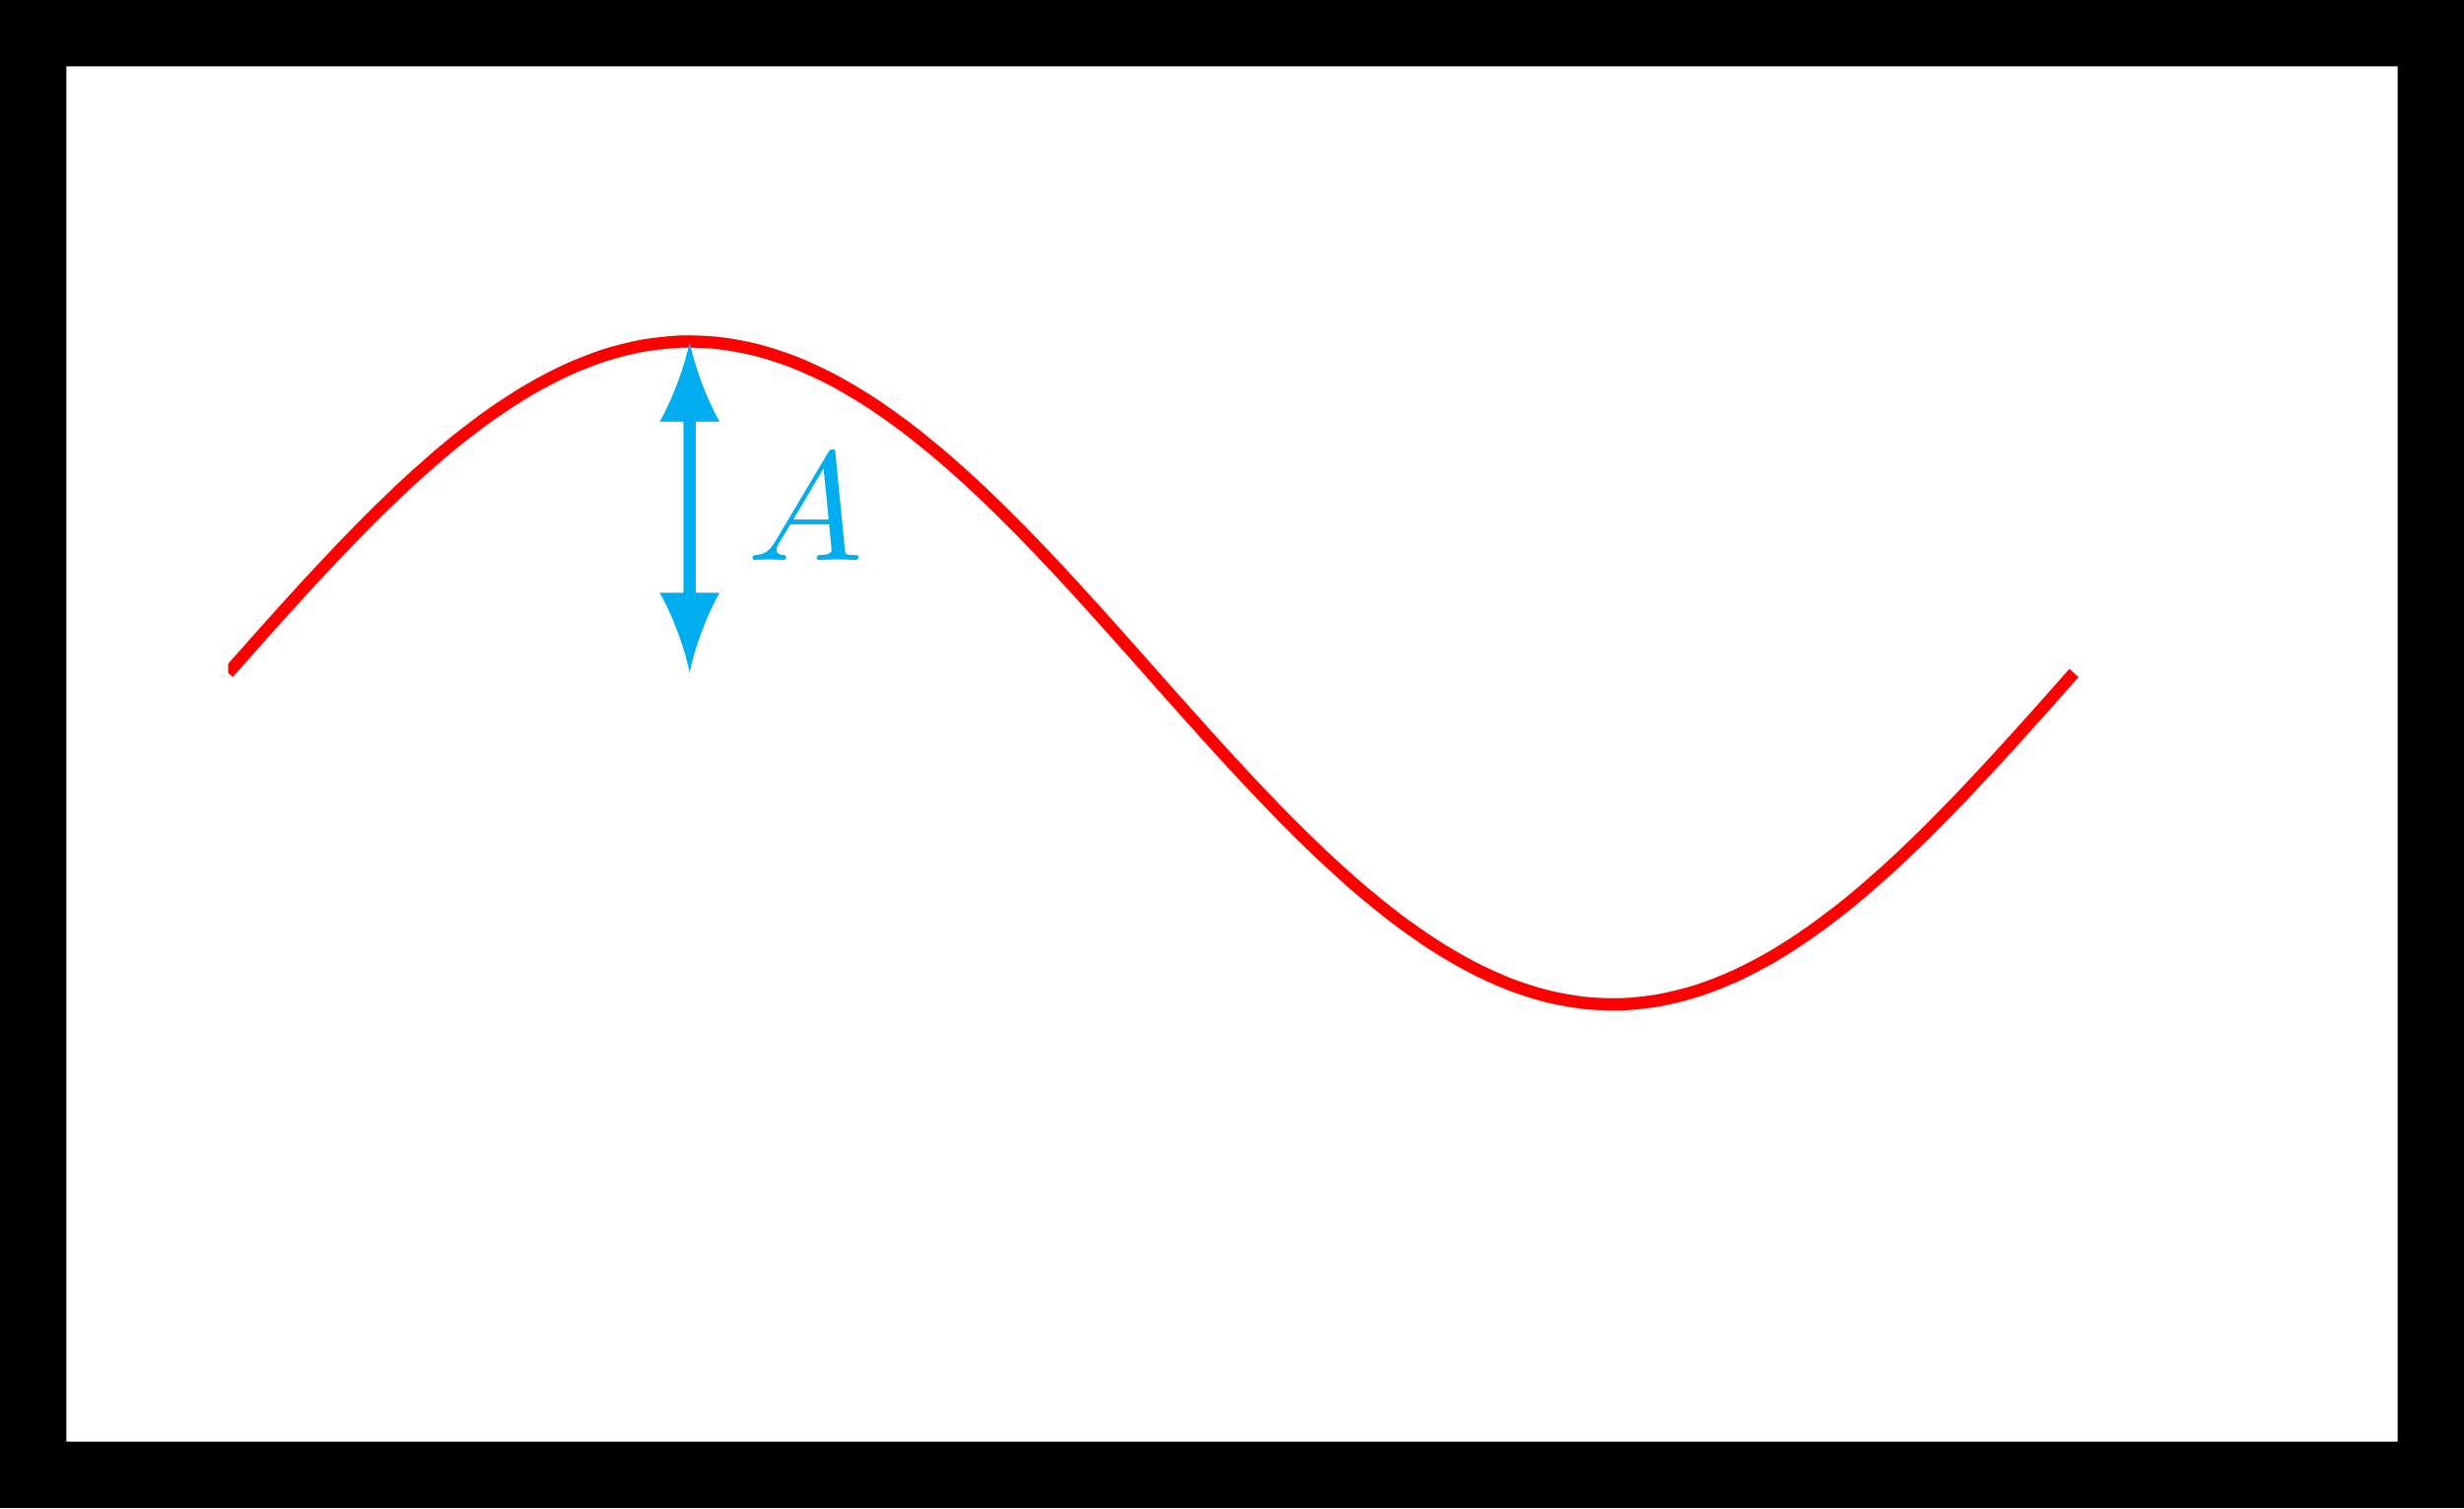
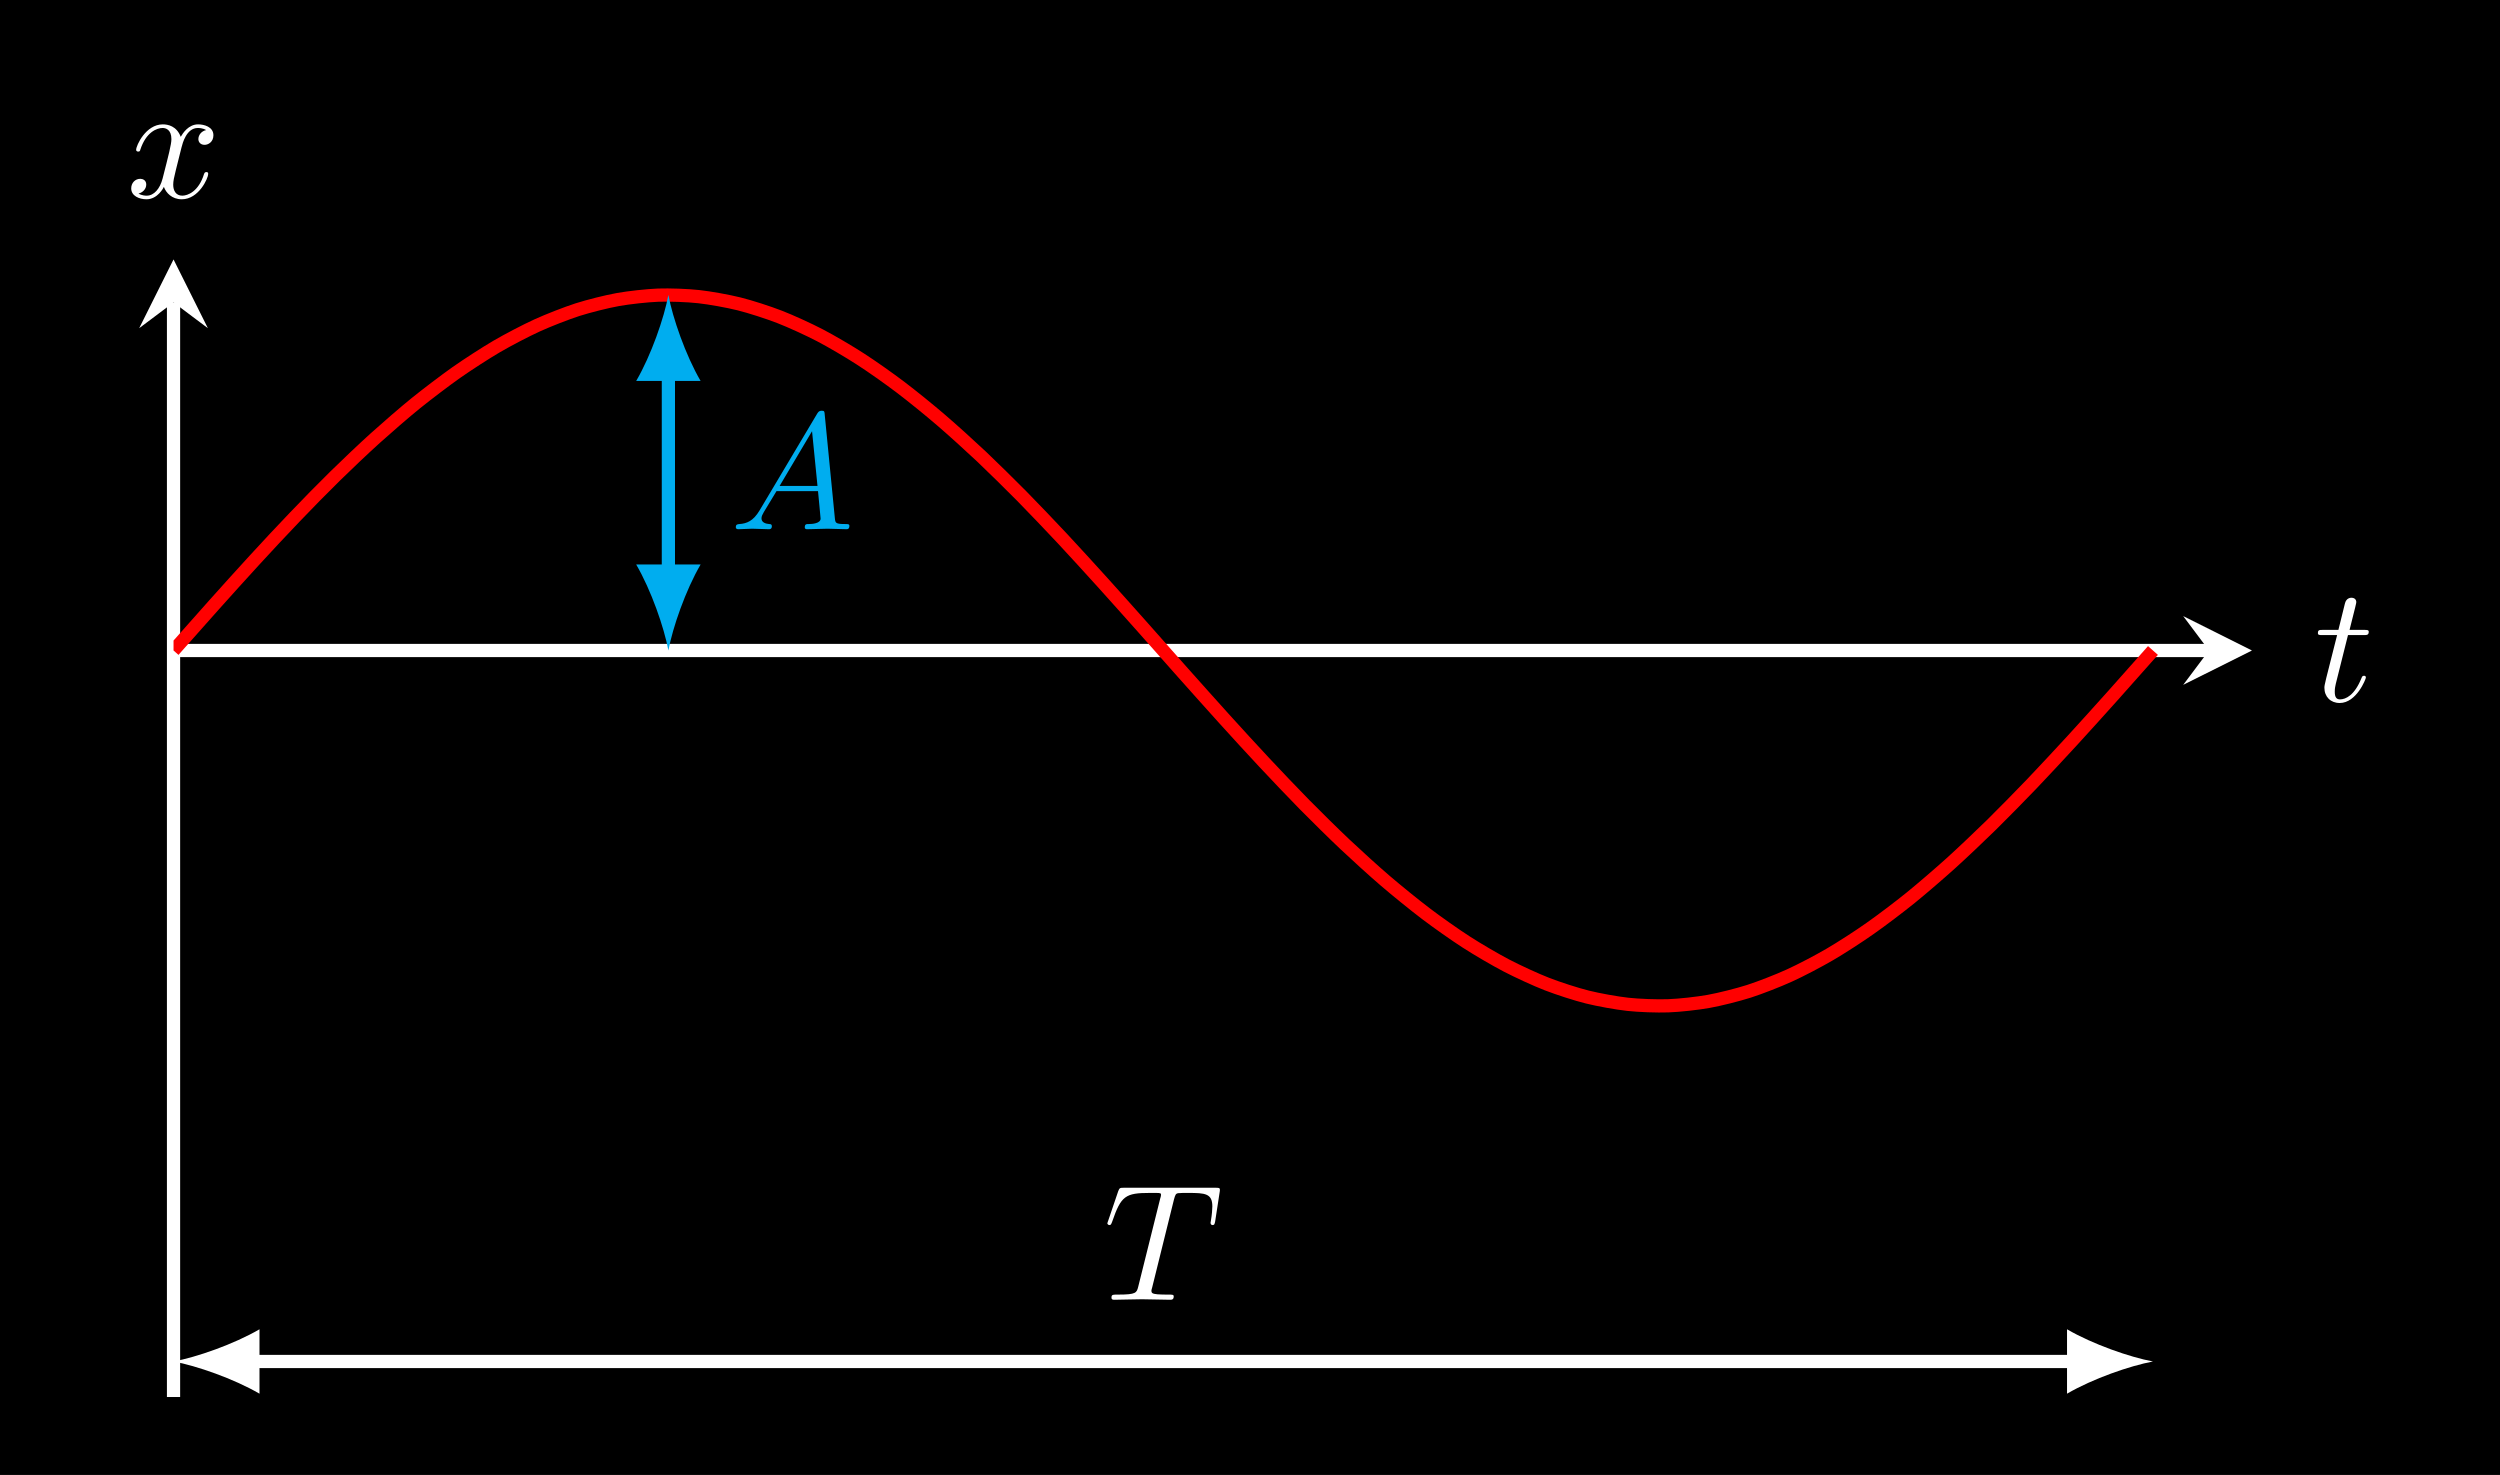
- <svg xmlns="http://www.w3.org/2000/svg" xmlns:xlink="http://www.w3.org/1999/xlink" width="159.229pt" height="97.451pt" viewBox="0 0 159.229 97.451" version="1.1">
+ <svg xmlns="http://www.w3.org/2000/svg" xmlns:xlink="http://www.w3.org/1999/xlink" width="150.65pt" height="88.873pt" viewBox="0 0 150.65 88.873" version="1.1">
  <defs>
    <g>
      <symbol overflow="visible" id="glyph0-0">
        <path style="stroke:none;" d="" />
      </symbol>
      <symbol overflow="visible" id="glyph0-1">
        <path style="stroke:none;" d="M 4.25 -6.047 C 4.328 -6.328 4.359 -6.391 4.484 -6.422 C 4.578 -6.438 4.906 -6.438 5.109 -6.438 C 6.125 -6.438 6.562 -6.406 6.562 -5.625 C 6.562 -5.469 6.531 -5.078 6.484 -4.828 C 6.484 -4.781 6.453 -4.672 6.453 -4.641 C 6.453 -4.578 6.484 -4.5 6.578 -4.5 C 6.688 -4.5 6.703 -4.578 6.734 -4.734 L 7 -6.469 C 7.016 -6.516 7.016 -6.609 7.016 -6.641 C 7.016 -6.75 6.922 -6.75 6.75 -6.75 L 1.219 -6.75 C 0.984 -6.75 0.969 -6.734 0.891 -6.547 L 0.297 -4.797 C 0.297 -4.781 0.234 -4.641 0.234 -4.609 C 0.234 -4.562 0.297 -4.5 0.359 -4.5 C 0.453 -4.5 0.469 -4.562 0.531 -4.719 C 1.062 -6.266 1.328 -6.438 2.797 -6.438 L 3.188 -6.438 C 3.469 -6.438 3.469 -6.406 3.469 -6.312 C 3.469 -6.266 3.438 -6.141 3.422 -6.109 L 2.094 -0.781 C 2 -0.422 1.969 -0.312 0.906 -0.312 C 0.547 -0.312 0.484 -0.312 0.484 -0.125 C 0.484 0 0.594 0 0.656 0 C 0.922 0 1.203 -0.016 1.469 -0.016 C 1.75 -0.016 2.047 -0.031 2.328 -0.031 C 2.609 -0.031 2.875 -0.016 3.156 -0.016 C 3.438 -0.016 3.734 0 4.016 0 C 4.109 0 4.234 0 4.234 -0.203 C 4.234 -0.312 4.156 -0.312 3.891 -0.312 C 3.656 -0.312 3.516 -0.312 3.266 -0.328 C 2.969 -0.359 2.891 -0.391 2.891 -0.547 C 2.891 -0.562 2.891 -0.609 2.938 -0.75 Z M 4.25 -6.047 " />
      </symbol>
      <symbol overflow="visible" id="glyph0-2">
        <path style="stroke:none;" d="M 1.781 -1.141 C 1.391 -0.484 1 -0.344 0.562 -0.312 C 0.438 -0.297 0.344 -0.297 0.344 -0.109 C 0.344 -0.047 0.406 0 0.484 0 C 0.75 0 1.062 -0.031 1.328 -0.031 C 1.672 -0.031 2.016 0 2.328 0 C 2.391 0 2.516 0 2.516 -0.188 C 2.516 -0.297 2.438 -0.312 2.359 -0.312 C 2.141 -0.328 1.891 -0.406 1.891 -0.656 C 1.891 -0.781 1.953 -0.891 2.031 -1.031 L 2.797 -2.297 L 5.297 -2.297 C 5.312 -2.094 5.453 -0.734 5.453 -0.641 C 5.453 -0.344 4.938 -0.312 4.734 -0.312 C 4.594 -0.312 4.5 -0.312 4.5 -0.109 C 4.5 0 4.609 0 4.641 0 C 5.047 0 5.469 -0.031 5.875 -0.031 C 6.125 -0.031 6.766 0 7.016 0 C 7.062 0 7.188 0 7.188 -0.203 C 7.188 -0.312 7.094 -0.312 6.953 -0.312 C 6.344 -0.312 6.344 -0.375 6.312 -0.672 L 5.703 -6.891 C 5.688 -7.094 5.688 -7.141 5.516 -7.141 C 5.359 -7.141 5.312 -7.062 5.25 -6.969 Z M 2.984 -2.609 L 4.938 -5.906 L 5.266 -2.609 Z M 2.984 -2.609 " />
      </symbol>
      <symbol overflow="visible" id="glyph0-3">
        <path style="stroke:none;" d="M 2.047 -3.984 L 2.984 -3.984 C 3.188 -3.984 3.297 -3.984 3.297 -4.188 C 3.297 -4.297 3.188 -4.297 3.016 -4.297 L 2.141 -4.297 C 2.5 -5.719 2.547 -5.906 2.547 -5.969 C 2.547 -6.141 2.422 -6.234 2.25 -6.234 C 2.219 -6.234 1.938 -6.234 1.859 -5.875 L 1.469 -4.297 L 0.531 -4.297 C 0.328 -4.297 0.234 -4.297 0.234 -4.109 C 0.234 -3.984 0.312 -3.984 0.516 -3.984 L 1.391 -3.984 C 0.672 -1.156 0.625 -0.984 0.625 -0.812 C 0.625 -0.266 1 0.109 1.547 0.109 C 2.562 0.109 3.125 -1.344 3.125 -1.422 C 3.125 -1.531 3.047 -1.531 3.016 -1.531 C 2.922 -1.531 2.906 -1.5 2.859 -1.391 C 2.438 -0.344 1.906 -0.109 1.562 -0.109 C 1.359 -0.109 1.25 -0.234 1.25 -0.562 C 1.25 -0.812 1.281 -0.875 1.312 -1.047 Z M 2.047 -3.984 " />
      </symbol>
      <symbol overflow="visible" id="glyph0-4">
        <path style="stroke:none;" d="M 3.328 -3.016 C 3.391 -3.266 3.625 -4.188 4.312 -4.188 C 4.359 -4.188 4.609 -4.188 4.812 -4.062 C 4.531 -4 4.344 -3.766 4.344 -3.516 C 4.344 -3.359 4.453 -3.172 4.719 -3.172 C 4.938 -3.172 5.25 -3.344 5.25 -3.75 C 5.25 -4.266 4.672 -4.406 4.328 -4.406 C 3.75 -4.406 3.406 -3.875 3.281 -3.656 C 3.031 -4.312 2.5 -4.406 2.203 -4.406 C 1.172 -4.406 0.594 -3.125 0.594 -2.875 C 0.594 -2.766 0.703 -2.766 0.719 -2.766 C 0.797 -2.766 0.828 -2.797 0.844 -2.875 C 1.188 -3.938 1.844 -4.188 2.188 -4.188 C 2.375 -4.188 2.719 -4.094 2.719 -3.516 C 2.719 -3.203 2.547 -2.547 2.188 -1.141 C 2.031 -0.531 1.672 -0.109 1.234 -0.109 C 1.172 -0.109 0.953 -0.109 0.734 -0.234 C 0.984 -0.297 1.203 -0.5 1.203 -0.781 C 1.203 -1.047 0.984 -1.125 0.844 -1.125 C 0.531 -1.125 0.297 -0.875 0.297 -0.547 C 0.297 -0.094 0.781 0.109 1.219 0.109 C 1.891 0.109 2.25 -0.594 2.266 -0.641 C 2.391 -0.281 2.75 0.109 3.344 0.109 C 4.375 0.109 4.938 -1.172 4.938 -1.422 C 4.938 -1.531 4.859 -1.531 4.828 -1.531 C 4.734 -1.531 4.719 -1.484 4.688 -1.422 C 4.359 -0.344 3.688 -0.109 3.375 -0.109 C 2.984 -0.109 2.828 -0.422 2.828 -0.766 C 2.828 -0.984 2.875 -1.203 2.984 -1.641 Z M 3.328 -3.016 " />
      </symbol>
    </g>
    <clipPath id="clip1">
-       <path d="M 0 0 L 159.23 0 L 159.23 97.449 L 0 97.449 Z M 0 0 " />
+       <path d="M 0 0 L 150.648 0 L 150.648 88.871 L 0 88.871 Z M 0 0 " />
    </clipPath>
    <clipPath id="clip2">
-       <path d="M 14.746 19.922 L 139.992 19.922 L 139.992 77 L 14.746 77 Z M 14.746 19.922 " />
+       <path d="M 10.457 15.633 L 135.703 15.633 L 135.703 72 L 10.457 72 Z M 10.457 15.633 " />
    </clipPath>
    <clipPath id="clip3">
-       <path d="M 14.746 84 L 20 84 L 20 88.473 L 14.746 88.473 Z M 14.746 84 " />
-     </clipPath>
-     <clipPath id="clip4">
-       <path d="M 128 84 L 135 84 L 135 88.473 L 128 88.473 Z M 128 84 " />
+       <path d="M 10.457 80 L 16 80 L 16 84 L 10.457 84 Z M 10.457 80 " />
    </clipPath>
  </defs>
  <g id="surface1">
    <g clip-path="url(#clip1)" clip-rule="nonzero">
-       <path style=" stroke:none;fill-rule:nonzero;fill:rgb(0%,0%,0%);fill-opacity:1;" d="M 0 97.453 L 0 0 L 159.23 0 L 159.23 97.453 Z M 0 97.453 " />
-       <path style=" stroke:none;fill-rule:nonzero;fill:rgb(0%,0%,0%);fill-opacity:1;" d="M 0 97.453 L 0 0 L 159.23 0 L 159.23 97.453 Z M 0 97.453 " />
+       <path style=" stroke:none;fill-rule:nonzero;fill:rgb(0%,0%,0%);fill-opacity:1;" d="M 0 88.871 L 0 0 L 150.652 0 L 150.652 88.871 Z M 0 88.871 " />
+       <path style=" stroke:none;fill-rule:nonzero;fill:rgb(0%,0%,0%);fill-opacity:1;" d="M 0 88.871 L 0 0 L 150.652 0 L 150.652 88.871 Z M 0 88.871 " />
    </g>
-     <path style=" stroke:none;fill-rule:nonzero;fill:rgb(100%,100%,100%);fill-opacity:1;" d="M 4.289 93.16 L 4.289 4.289 L 154.941 4.289 L 154.941 93.16 Z M 4.289 93.16 " />
-     <path style="fill:none;stroke-width:0.797;stroke-linecap:butt;stroke-linejoin:miter;stroke:rgb(100%,100%,100%);stroke-opacity:1;stroke-miterlimit:10;" d="M 0 44.986 L 122.656 44.986 " transform="matrix(1,0,0,-1,14.746,88.474)" />
-     <path style=" stroke:none;fill-rule:nonzero;fill:rgb(100%,100%,100%);fill-opacity:1;" d="M 139.992 43.488 L 135.848 41.414 L 137.402 43.488 L 135.848 45.559 " />
-     <path style="fill:none;stroke-width:0.797;stroke-linecap:butt;stroke-linejoin:miter;stroke:rgb(100%,100%,100%);stroke-opacity:1;stroke-miterlimit:10;" d="M 0 0.001 L 0 65.962 " transform="matrix(1,0,0,-1,14.746,88.474)" />
-     <path style=" stroke:none;fill-rule:nonzero;fill:rgb(100%,100%,100%);fill-opacity:1;" d="M 14.746 19.922 L 12.672 24.066 L 14.746 22.512 L 16.816 24.066 " />
+     <path style="fill:none;stroke-width:0.797;stroke-linecap:butt;stroke-linejoin:miter;stroke:rgb(100%,100%,100%);stroke-opacity:1;stroke-miterlimit:10;" d="M 0 44.986 L 122.656 44.986 " transform="matrix(1,0,0,-1,10.457,84.185)" />
+     <path style=" stroke:none;fill-rule:nonzero;fill:rgb(100%,100%,100%);fill-opacity:1;" d="M 135.703 39.199 L 131.559 37.125 L 133.113 39.199 L 131.559 41.27 " />
+     <path style="fill:none;stroke-width:0.797;stroke-linecap:butt;stroke-linejoin:miter;stroke:rgb(100%,100%,100%);stroke-opacity:1;stroke-miterlimit:10;" d="M 0 0.001 L 0 65.962 " transform="matrix(1,0,0,-1,10.457,84.185)" />
+     <path style=" stroke:none;fill-rule:nonzero;fill:rgb(100%,100%,100%);fill-opacity:1;" d="M 10.457 15.633 L 8.387 19.777 L 10.457 18.223 L 12.527 19.777 " />
    <g clip-path="url(#clip2)" clip-rule="nonzero">
-       <path style="fill:none;stroke-width:0.797;stroke-linecap:butt;stroke-linejoin:miter;stroke:rgb(100%,0%,0%);stroke-opacity:1;stroke-miterlimit:10;" d="M 0 44.986 C 0 44.986 1.758 46.974 2.434 47.728 C 3.109 48.482 4.191 49.685 4.867 50.419 C 5.543 51.158 6.629 52.322 7.305 53.025 C 7.977 53.732 9.063 54.837 9.738 55.497 C 10.414 56.161 11.496 57.189 12.172 57.798 C 12.848 58.408 13.93 59.345 14.606 59.892 C 15.281 60.435 16.363 61.263 17.039 61.736 C 17.715 62.208 18.797 62.911 19.473 63.306 C 20.149 63.701 21.234 64.267 21.91 64.576 C 22.586 64.884 23.668 65.306 24.344 65.525 C 25.02 65.74 26.102 66.013 26.777 66.134 C 27.453 66.255 28.535 66.372 29.211 66.4 C 29.887 66.423 30.969 66.384 31.645 66.31 C 32.32 66.236 33.406 66.04 34.078 65.872 C 34.754 65.704 35.84 65.353 36.516 65.091 C 37.191 64.829 38.274 64.333 38.949 63.982 C 39.625 63.63 40.707 62.994 41.383 62.556 C 42.059 62.122 43.141 61.357 43.816 60.845 C 44.492 60.333 45.574 59.454 46.25 58.872 C 46.926 58.294 48.012 57.31 48.688 56.673 C 49.359 56.036 50.445 54.966 51.121 54.283 C 51.797 53.599 52.879 52.458 53.555 51.74 C 54.231 51.017 55.313 49.829 55.988 49.083 C 56.664 48.337 57.746 47.119 58.422 46.361 C 59.098 45.603 60.18 44.372 60.856 43.615 C 61.531 42.857 62.617 41.638 63.293 40.892 C 63.969 40.146 65.051 38.958 65.727 38.24 C 66.402 37.517 67.484 36.38 68.16 35.693 C 68.836 35.009 69.918 33.939 70.594 33.302 C 71.27 32.665 72.352 31.681 73.027 31.103 C 73.703 30.525 74.789 29.642 75.461 29.13 C 76.137 28.619 77.223 27.853 77.899 27.419 C 78.574 26.982 79.656 26.349 80.332 25.997 C 81.008 25.646 82.09 25.146 82.766 24.884 C 83.442 24.622 84.524 24.271 85.199 24.103 C 85.875 23.935 86.957 23.74 87.633 23.665 C 88.309 23.591 89.395 23.552 90.07 23.576 C 90.742 23.599 91.828 23.72 92.504 23.841 C 93.18 23.962 94.262 24.236 94.938 24.451 C 95.613 24.669 96.695 25.091 97.371 25.4 C 98.047 25.704 99.129 26.275 99.805 26.669 C 100.481 27.064 101.567 27.763 102.238 28.24 C 102.914 28.712 104 29.537 104.676 30.083 C 105.352 30.63 106.434 31.564 107.109 32.173 C 107.785 32.783 108.867 33.814 109.543 34.474 C 110.219 35.138 111.301 36.244 111.977 36.947 C 112.652 37.654 113.734 38.818 114.41 39.552 C 115.086 40.286 116.172 41.494 116.848 42.247 C 117.52 43.001 119.281 44.986 119.281 44.986 " transform="matrix(1,0,0,-1,14.746,88.474)" />
+       <path style="fill:none;stroke-width:0.797;stroke-linecap:butt;stroke-linejoin:miter;stroke:rgb(100%,0%,0%);stroke-opacity:1;stroke-miterlimit:10;" d="M 0 44.986 C 0 44.986 1.758 46.974 2.434 47.728 C 3.109 48.482 4.191 49.685 4.867 50.419 C 5.543 51.158 6.629 52.322 7.305 53.025 C 7.977 53.732 9.063 54.837 9.738 55.498 C 10.414 56.162 11.496 57.189 12.172 57.798 C 12.848 58.408 13.93 59.345 14.605 59.892 C 15.281 60.435 16.363 61.259 17.039 61.736 C 17.715 62.208 18.797 62.912 19.473 63.306 C 20.148 63.701 21.234 64.267 21.91 64.576 C 22.586 64.884 23.668 65.306 24.344 65.525 C 25.02 65.74 26.102 66.013 26.777 66.134 C 27.453 66.255 28.535 66.373 29.211 66.4 C 29.887 66.423 30.969 66.384 31.645 66.31 C 32.32 66.236 33.406 66.04 34.078 65.873 C 34.754 65.705 35.84 65.353 36.516 65.091 C 37.191 64.83 38.273 64.333 38.949 63.982 C 39.625 63.63 40.707 62.994 41.383 62.556 C 42.059 62.123 43.141 61.357 43.816 60.845 C 44.492 60.333 45.574 59.455 46.25 58.873 C 46.926 58.294 48.012 57.31 48.688 56.673 C 49.359 56.037 50.445 54.966 51.121 54.283 C 51.797 53.599 52.879 52.458 53.555 51.74 C 54.23 51.017 55.313 49.83 55.988 49.083 C 56.664 48.337 57.746 47.119 58.422 46.361 C 59.098 45.603 60.184 44.373 60.855 43.615 C 61.531 42.857 62.617 41.638 63.293 40.892 C 63.969 40.146 65.051 38.958 65.727 38.24 C 66.402 37.517 67.484 36.38 68.16 35.693 C 68.836 35.009 69.918 33.939 70.594 33.302 C 71.27 32.665 72.352 31.681 73.027 31.103 C 73.703 30.525 74.789 29.642 75.465 29.13 C 76.137 28.619 77.223 27.853 77.898 27.419 C 78.574 26.982 79.656 26.349 80.332 25.997 C 81.008 25.646 82.09 25.146 82.766 24.884 C 83.441 24.622 84.523 24.271 85.199 24.103 C 85.875 23.935 86.957 23.74 87.633 23.665 C 88.309 23.591 89.395 23.552 90.07 23.576 C 90.746 23.599 91.828 23.72 92.504 23.841 C 93.18 23.962 94.262 24.236 94.938 24.451 C 95.613 24.669 96.695 25.091 97.371 25.4 C 98.047 25.705 99.129 26.275 99.805 26.669 C 100.481 27.064 101.566 27.763 102.238 28.24 C 102.914 28.712 104 29.537 104.676 30.083 C 105.352 30.63 106.434 31.564 107.109 32.173 C 107.785 32.783 108.867 33.814 109.543 34.474 C 110.219 35.138 111.301 36.244 111.977 36.947 C 112.652 37.654 113.734 38.818 114.41 39.552 C 115.086 40.287 116.172 41.494 116.848 42.248 C 117.52 43.001 119.281 44.986 119.281 44.986 " transform="matrix(1,0,0,-1,10.457,84.185)" />
    </g>
-     <path style="fill:none;stroke-width:0.797;stroke-linecap:butt;stroke-linejoin:miter;stroke:rgb(100%,100%,100%);stroke-opacity:1;stroke-miterlimit:10;" d="M 4.664 2.142 L 114.617 2.142 " transform="matrix(1,0,0,-1,14.746,88.474)" />
+     <path style="fill:none;stroke-width:0.797;stroke-linecap:butt;stroke-linejoin:miter;stroke:rgb(100%,100%,100%);stroke-opacity:1;stroke-miterlimit:10;" d="M 4.664 2.142 L 114.617 2.142 " transform="matrix(1,0,0,-1,10.457,84.185)" />
    <g clip-path="url(#clip3)" clip-rule="nonzero">
-       <path style=" stroke:none;fill-rule:nonzero;fill:rgb(100%,100%,100%);fill-opacity:1;" d="M 14.746 86.332 C 16.129 86.59 18.371 87.367 19.926 88.273 L 19.926 84.391 C 18.371 85.297 16.129 86.074 14.746 86.332 " />
+       <path style=" stroke:none;fill-rule:nonzero;fill:rgb(100%,100%,100%);fill-opacity:1;" d="M 10.457 82.043 C 11.84 82.301 14.082 83.078 15.637 83.984 L 15.637 80.102 C 14.082 81.008 11.84 81.785 10.457 82.043 " />
    </g>
-     <g clip-path="url(#clip4)" clip-rule="nonzero">
-       <path style=" stroke:none;fill-rule:nonzero;fill:rgb(100%,100%,100%);fill-opacity:1;" d="M 134.027 86.332 C 132.645 86.074 130.402 85.297 128.848 84.391 L 128.848 88.273 C 130.402 87.367 132.645 86.59 134.027 86.332 " />
+     <path style=" stroke:none;fill-rule:nonzero;fill:rgb(100%,100%,100%);fill-opacity:1;" d="M 129.738 82.043 C 128.355 81.785 126.113 81.008 124.559 80.102 L 124.559 83.984 C 126.113 83.078 128.355 82.301 129.738 82.043 " />
+     <g style="fill:rgb(100%,100%,100%);fill-opacity:1;">
+       <use xlink:href="#glyph0-1" x="66.494" y="78.324" />
+     </g>
+     <path style="fill:none;stroke-width:0.797;stroke-linecap:butt;stroke-linejoin:miter;stroke:rgb(0%,67.839%,93.729%);stroke-opacity:1;stroke-miterlimit:10;" d="M 29.82 49.65 L 29.82 61.748 " transform="matrix(1,0,0,-1,10.457,84.185)" />
+     <path style=" stroke:none;fill-rule:nonzero;fill:rgb(0%,67.839%,93.729%);fill-opacity:1;" d="M 40.277 39.199 C 40.535 37.816 41.312 35.57 42.219 34.016 L 38.336 34.016 C 39.242 35.57 40.02 37.816 40.277 39.199 " />
+     <path style=" stroke:none;fill-rule:nonzero;fill:rgb(0%,67.839%,93.729%);fill-opacity:1;" d="M 40.277 17.773 C 40.02 19.156 39.242 21.402 38.336 22.957 L 42.219 22.957 C 41.312 21.402 40.535 19.156 40.277 17.773 " />
+     <g style="fill:rgb(0%,67.839%,93.729%);fill-opacity:1;">
+       <use xlink:href="#glyph0-2" x="43.996" y="31.891" />
    </g>
    <g style="fill:rgb(100%,100%,100%);fill-opacity:1;">
-       <use xlink:href="#glyph0-1" x="70.783" y="82.612" />
-     </g>
-     <path style="fill:none;stroke-width:0.797;stroke-linecap:butt;stroke-linejoin:miter;stroke:rgb(0%,67.839%,93.729%);stroke-opacity:1;stroke-miterlimit:10;" d="M 29.82 49.65 L 29.82 61.747 " transform="matrix(1,0,0,-1,14.746,88.474)" />
-     <path style=" stroke:none;fill-rule:nonzero;fill:rgb(0%,67.839%,93.729%);fill-opacity:1;" d="M 44.566 43.488 C 44.824 42.105 45.602 39.859 46.508 38.305 L 42.625 38.305 C 43.531 39.859 44.309 42.105 44.566 43.488 " />
-     <path style=" stroke:none;fill-rule:nonzero;fill:rgb(0%,67.839%,93.729%);fill-opacity:1;" d="M 44.566 22.062 C 44.309 23.445 43.531 25.691 42.625 27.246 L 46.508 27.246 C 45.602 25.691 44.824 23.445 44.566 22.062 " />
-     <g style="fill:rgb(0%,67.839%,93.729%);fill-opacity:1;">
-       <use xlink:href="#glyph0-2" x="48.285" y="36.179" />
+       <use xlink:href="#glyph0-3" x="139.443" y="42.254" />
    </g>
    <g style="fill:rgb(100%,100%,100%);fill-opacity:1;">
-       <use xlink:href="#glyph0-3" x="143.732" y="46.542" />
-     </g>
-     <g style="fill:rgb(100%,100%,100%);fill-opacity:1;">
-       <use xlink:href="#glyph0-4" x="11.899" y="16.188" />
+       <use xlink:href="#glyph0-4" x="7.61" y="11.9" />
    </g>
  </g>
</svg>
